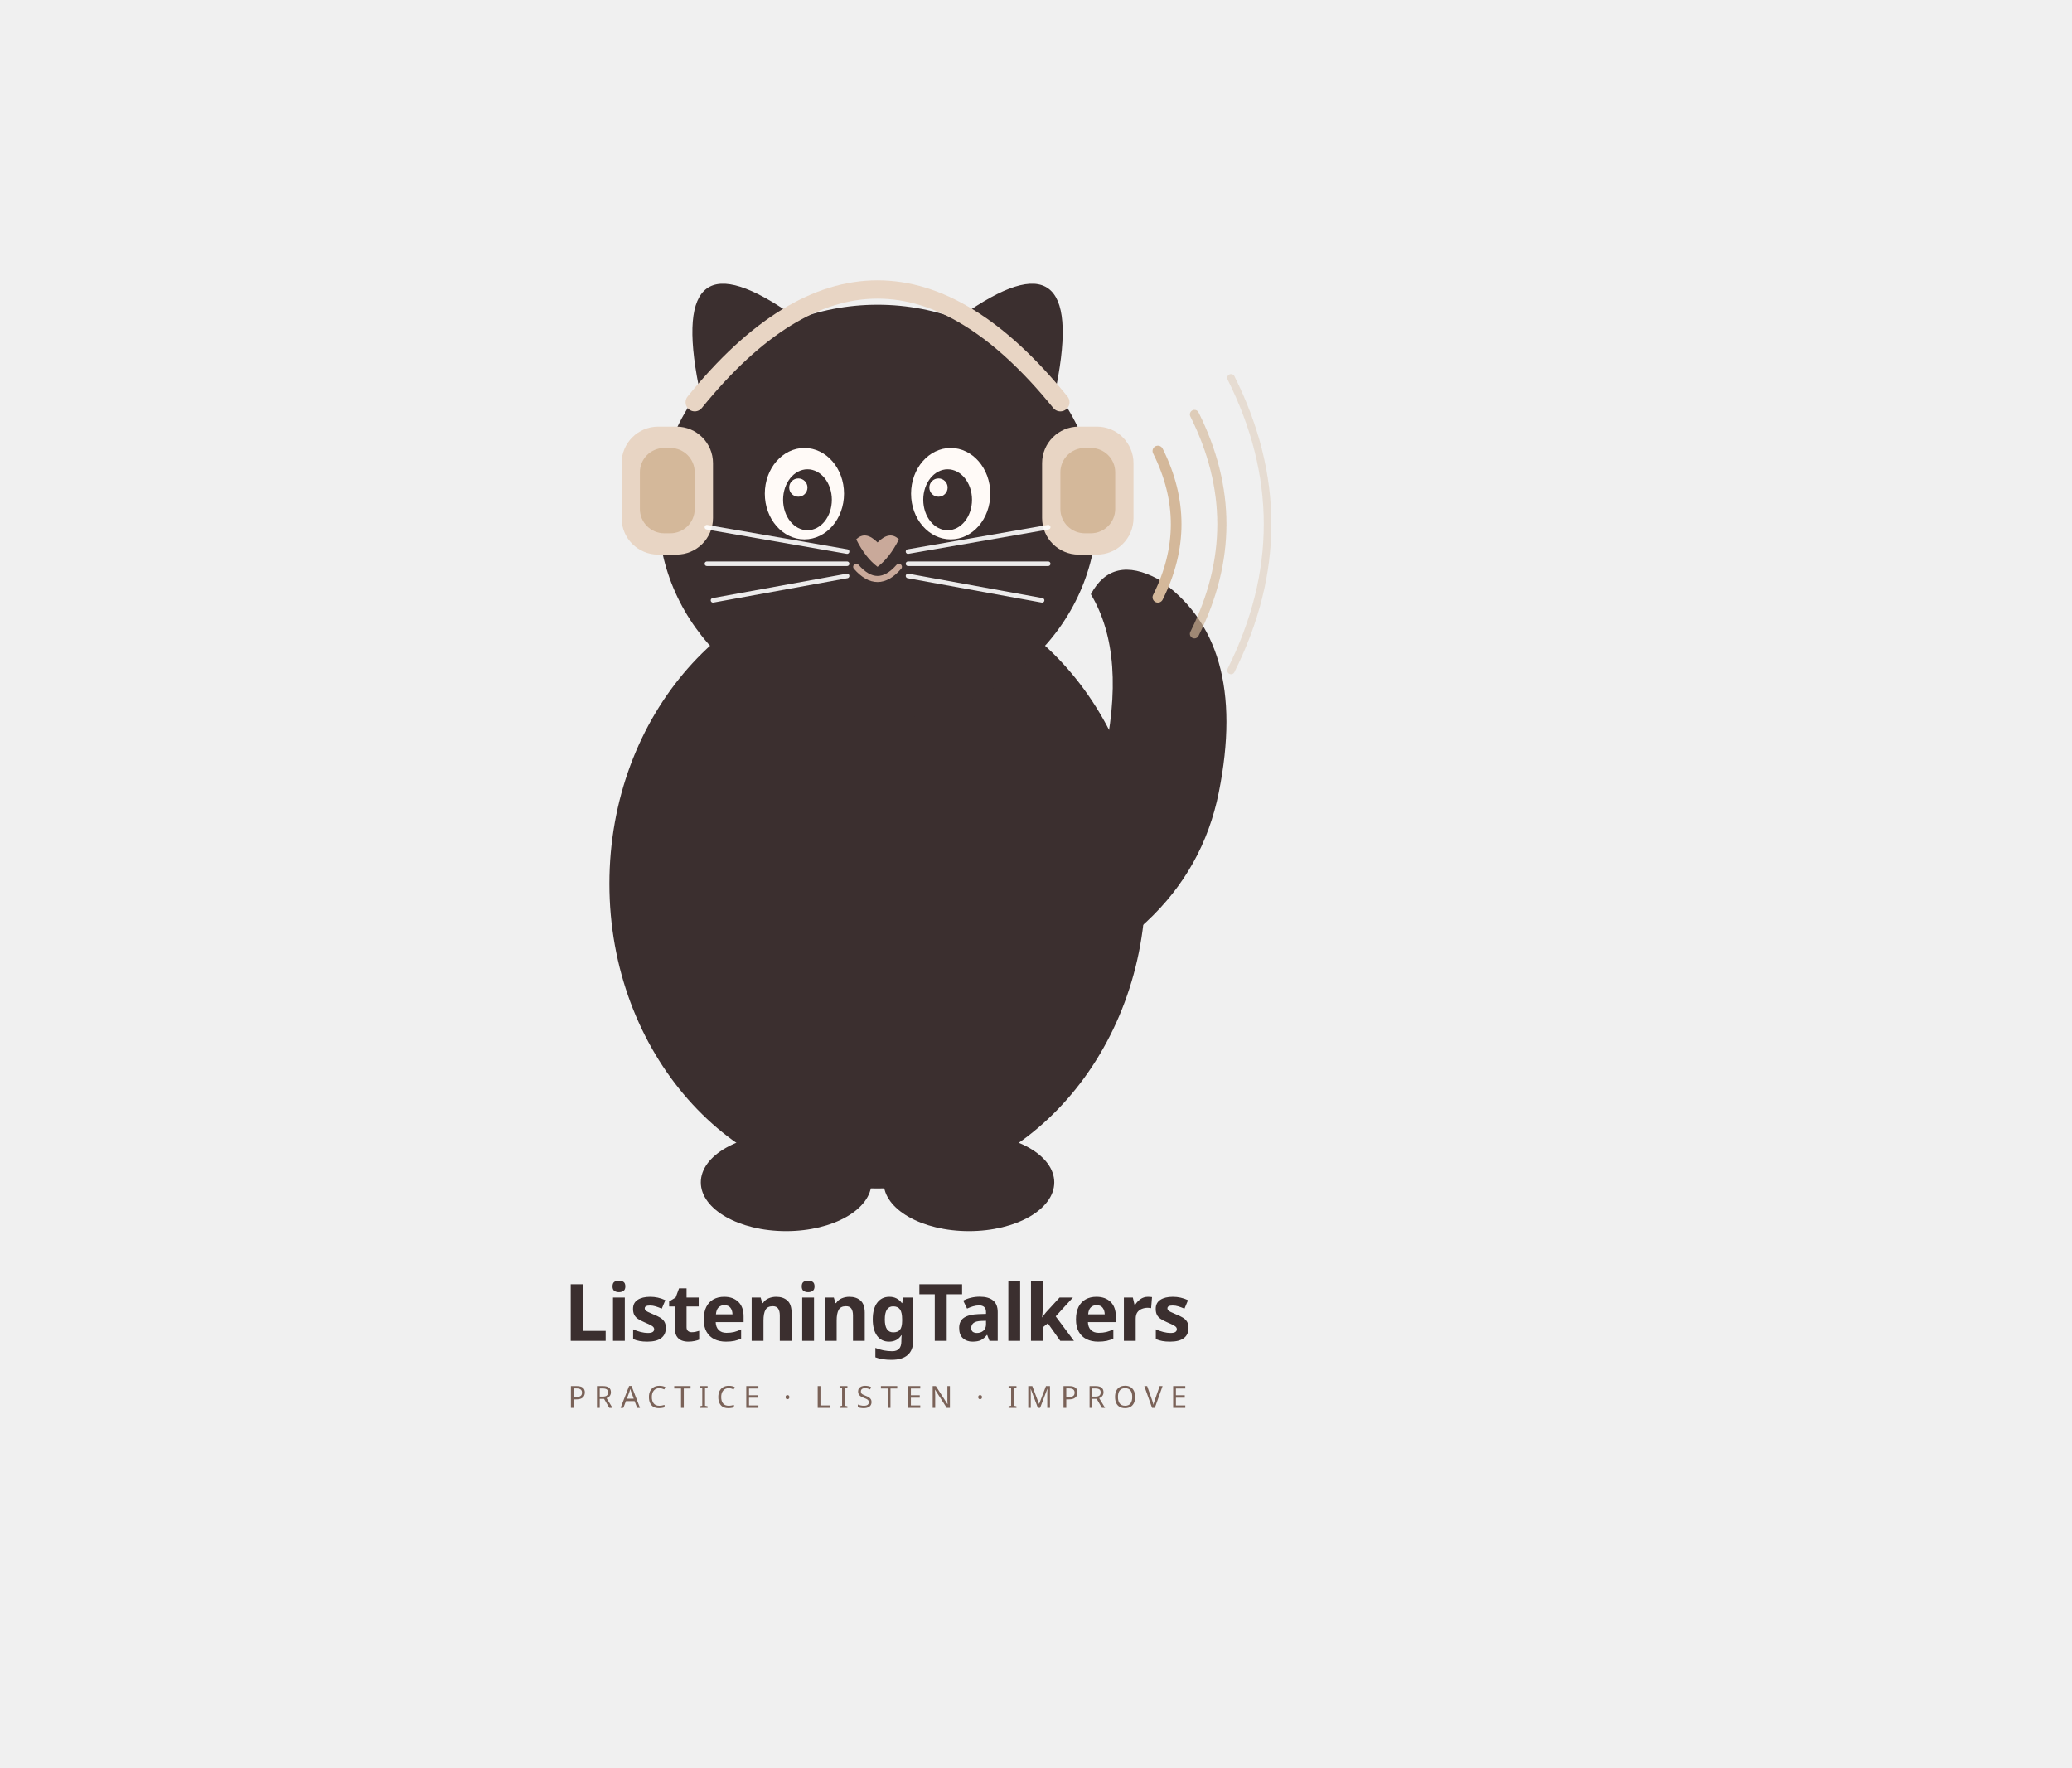
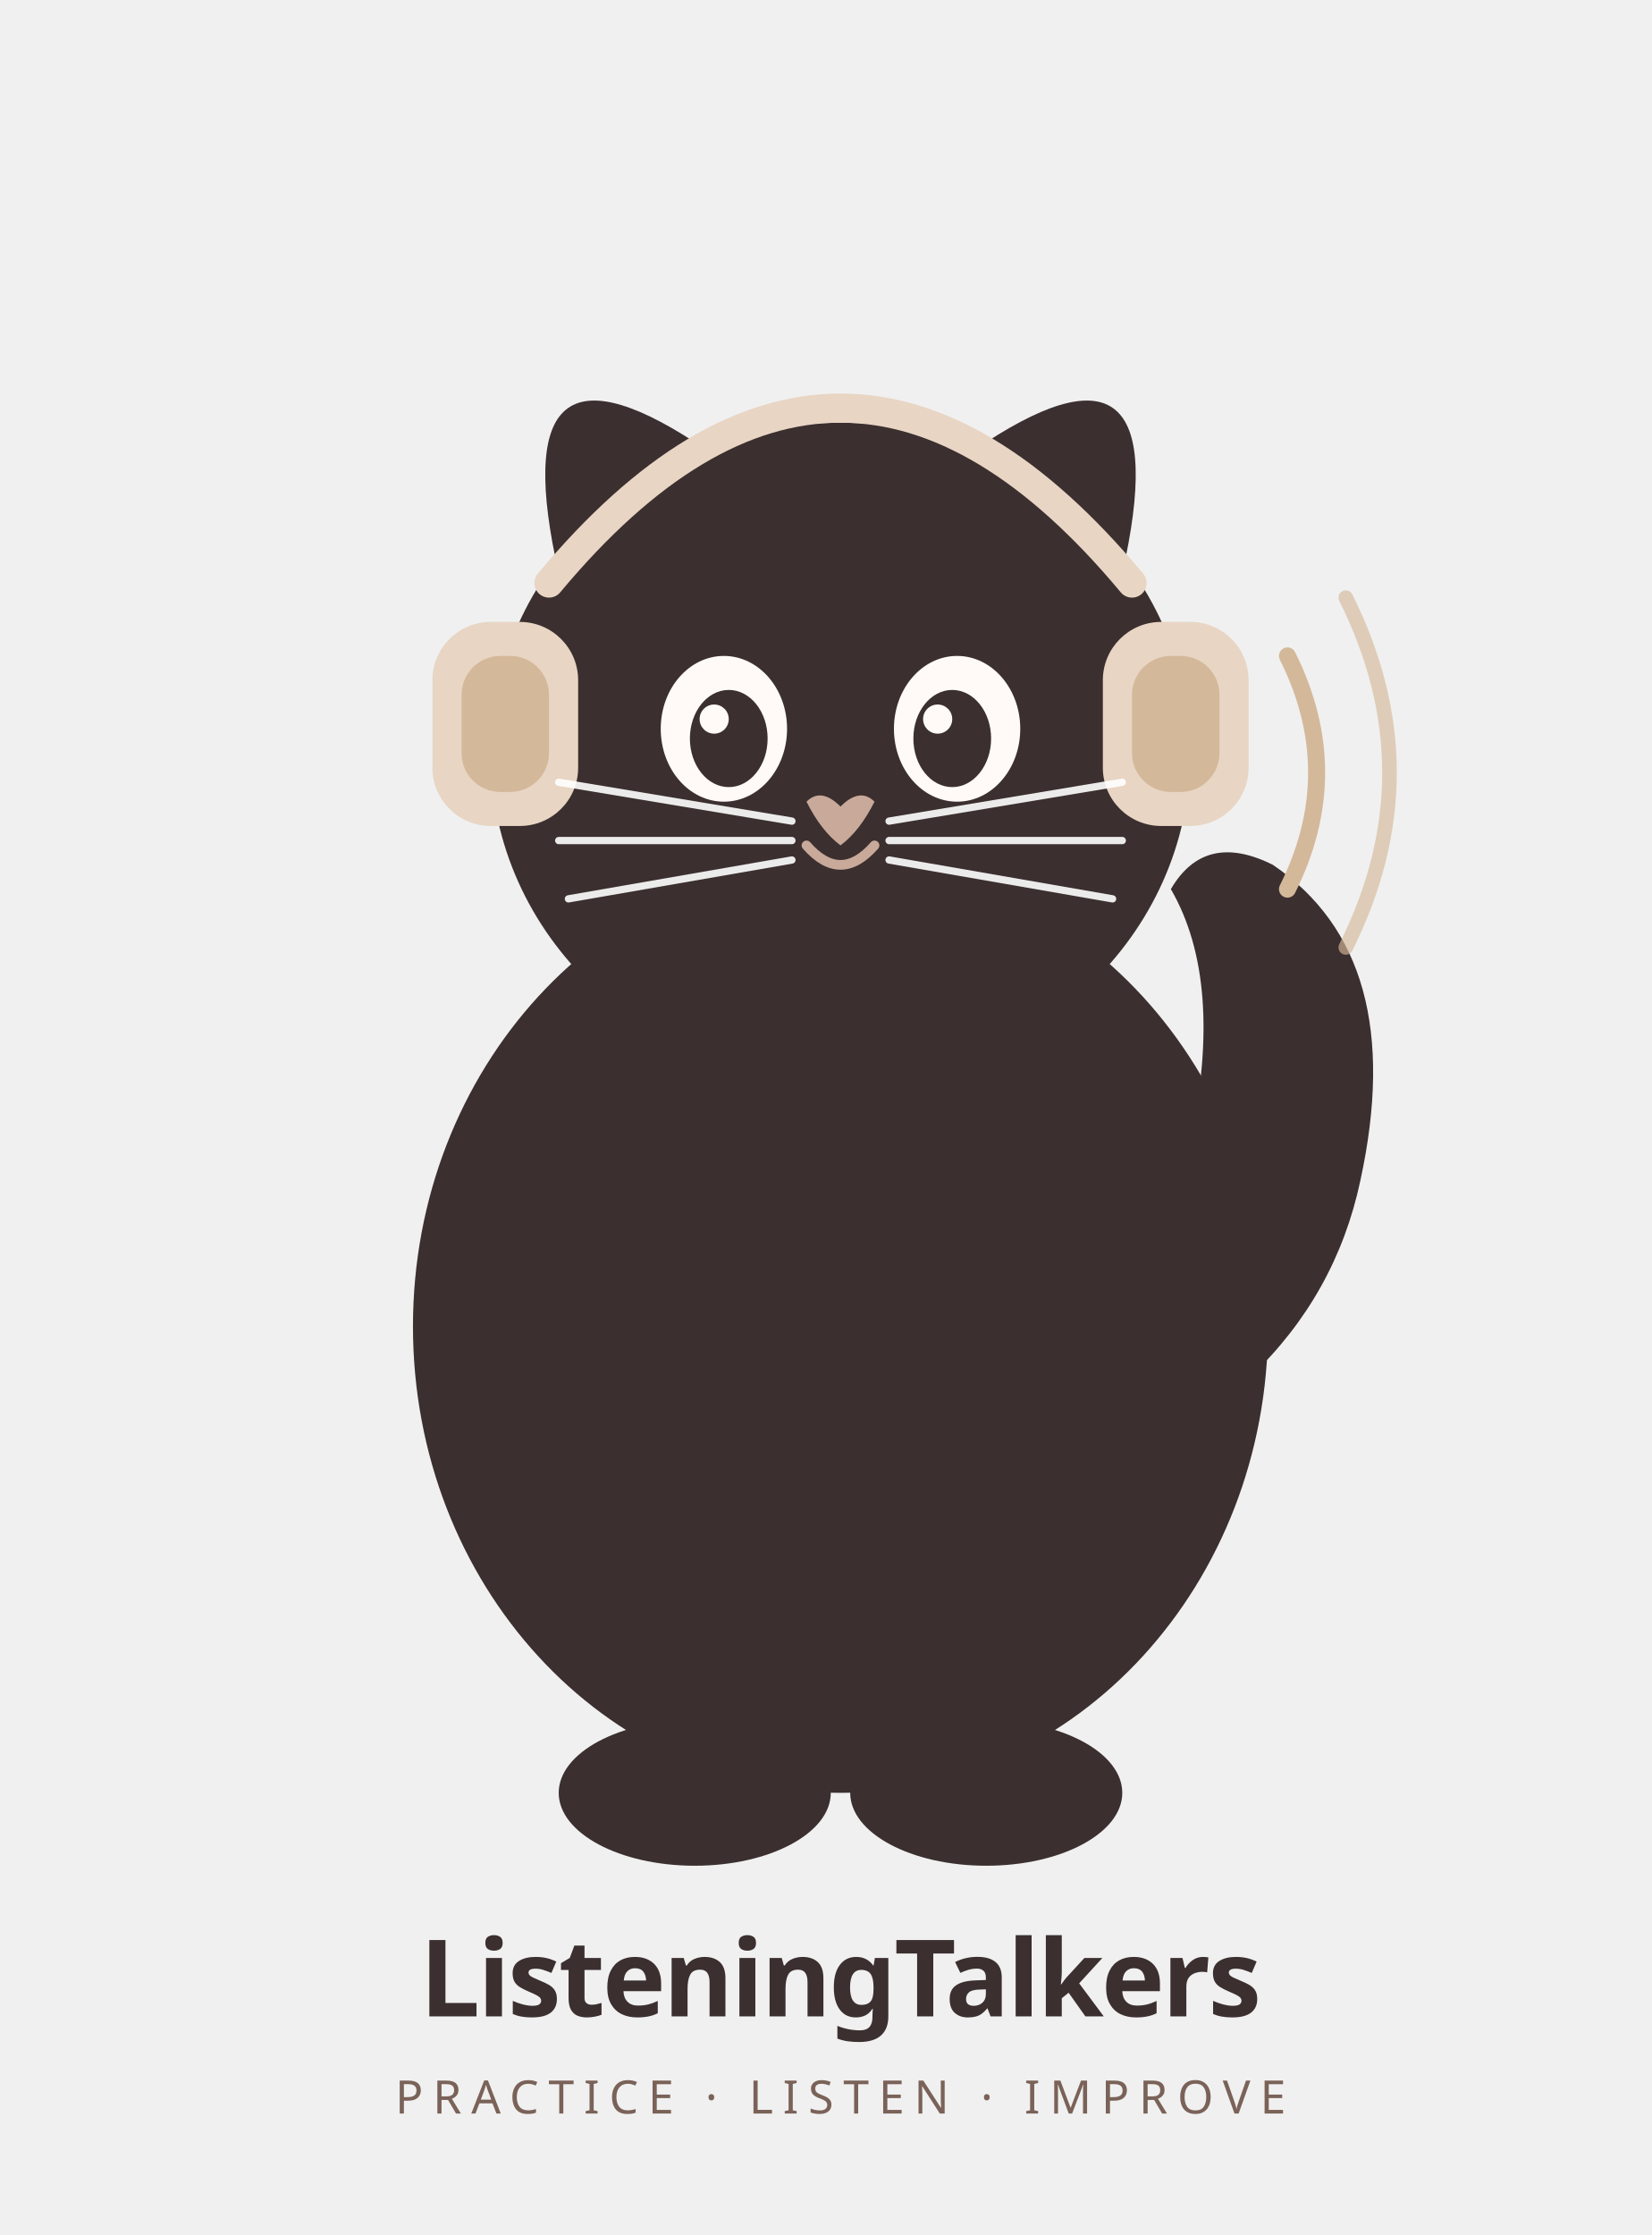
- <svg xmlns="http://www.w3.org/2000/svg" width="100%" viewBox="0 0 680 580" role="img">
-   <g transform="translate(170, 20)">
-     <path d="M 155 310 Q 220 290 230 240 Q 240 190 210 170 Q 195 162 188 175 Q 200 195 192 230 Q 184 265 140 285 Q 120 295 118 310 Z" fill="#3b2f2f" />
-     <ellipse cx="118" cy="270" rx="88" ry="100" fill="#3b2f2f" />
-     <ellipse cx="118" cy="148" rx="72" ry="68" fill="#3b2f2f" />
-     <path d="M 60 110 Q 48 55 88 82 Q 76 100 68 112 Z" fill="#3b2f2f" />
-     <path d="M 176 110 Q 188 55 148 82 Q 160 100 152 112 Z" fill="#3b2f2f" />
-     <path d="M 58 112 Q 118 38 178 112" stroke="#e8d5c4" stroke-width="6" fill="none" stroke-linecap="round" />
-     <rect x="34" y="120" width="30" height="42" rx="12" fill="#e8d5c4" />
-     <rect x="40" y="127" width="18" height="28" rx="8" fill="#d4b89a" />
-     <rect x="172" y="120" width="30" height="42" rx="12" fill="#e8d5c4" />
-     <rect x="178" y="127" width="18" height="28" rx="8" fill="#d4b89a" />
-     <ellipse cx="94" cy="142" rx="13" ry="15" fill="#fffaf7" />
-     <ellipse cx="142" cy="142" rx="13" ry="15" fill="#fffaf7" />
-     <ellipse cx="95" cy="144" rx="8" ry="10" fill="#3b2f2f" />
-     <ellipse cx="141" cy="144" rx="8" ry="10" fill="#3b2f2f" />
-     <circle cx="92" cy="140" r="3" fill="#fffaf7" />
-     <circle cx="138" cy="140" r="3" fill="#fffaf7" />
-     <path d="M 118 158 Q 114 154 111 157 Q 114 163 118 166 Q 122 163 125 157 Q 122 154 118 158 Z" fill="#c9a99a" />
-     <path d="M 111 166 Q 118 174 125 166" stroke="#c9a99a" stroke-width="2" fill="none" stroke-linecap="round" />
-     <line x1="108" y1="161" x2="62" y2="153" stroke="white" stroke-width="1.5" stroke-linecap="round" opacity="0.9" />
-     <line x1="108" y1="165" x2="62" y2="165" stroke="white" stroke-width="1.5" stroke-linecap="round" opacity="0.9" />
-     <line x1="108" y1="169" x2="64" y2="177" stroke="white" stroke-width="1.5" stroke-linecap="round" opacity="0.9" />
-     <line x1="128" y1="161" x2="174" y2="153" stroke="white" stroke-width="1.5" stroke-linecap="round" opacity="0.9" />
-     <line x1="128" y1="165" x2="174" y2="165" stroke="white" stroke-width="1.5" stroke-linecap="round" opacity="0.9" />
-     <line x1="128" y1="169" x2="172" y2="177" stroke="white" stroke-width="1.5" stroke-linecap="round" opacity="0.9" />
-     <path d="M 210 128 Q 222 152 210 176" stroke="#d4b89a" stroke-width="3.5" fill="none" stroke-linecap="round" />
-     <path d="M 222 116 Q 240 152 222 188" stroke="#d4b89a" stroke-width="3" fill="none" stroke-linecap="round" opacity="0.65" />
-     <path d="M 234 104 Q 258 152 234 200" stroke="#d4b89a" stroke-width="2.5" fill="none" stroke-linecap="round" opacity="0.35" />
-     <ellipse cx="88" cy="368" rx="28" ry="16" fill="#3b2f2f" />
-     <ellipse cx="148" cy="368" rx="28" ry="16" fill="#3b2f2f" />
-     <text x="118" y="420" text-anchor="middle" font-family="system-ui,sans-serif" font-weight="700" font-size="26" fill="#3b2f2f" letter-spacing="-0.5">ListeningTalkers</text>
-     <text x="118" y="442" text-anchor="middle" font-family="system-ui,sans-serif" font-weight="400" font-size="10" fill="#7a6258" letter-spacing="2.5">PRACTICE · LISTEN · IMPROVE</text>
+ <svg xmlns="http://www.w3.org/2000/svg" width="100%" viewBox="0 0 340 460" role="img">
+   <g transform="translate(55, 15)">
+     <path d="M 155 295 Q 215 275 225 228 Q 235 182 207 163 Q 193 156 186 168 Q 197 187 190 220 Q 182 253 140 272 Q 122 282 120 295 Z" fill="#3b2f2f" />
+     <ellipse cx="118" cy="258" rx="88" ry="96" fill="#3b2f2f" />
+     <ellipse cx="118" cy="140" rx="72" ry="68" fill="#3b2f2f" />
+     <path d="M 60 103 Q 48 50 88 76 Q 76 94 68 105 Z" fill="#3b2f2f" />
+     <path d="M 176 103 Q 188 50 148 76 Q 160 94 152 105 Z" fill="#3b2f2f" />
+     <path d="M 58 105 Q 118 33 178 105" stroke="#e8d5c4" stroke-width="6" fill="none" stroke-linecap="round" />
+     <rect x="34" y="113" width="30" height="42" rx="12" fill="#e8d5c4" />
+     <rect x="40" y="120" width="18" height="28" rx="8" fill="#d4b89a" />
+     <rect x="172" y="113" width="30" height="42" rx="12" fill="#e8d5c4" />
+     <rect x="178" y="120" width="18" height="28" rx="8" fill="#d4b89a" />
+     <ellipse cx="94" cy="135" rx="13" ry="15" fill="#fffaf7" />
+     <ellipse cx="142" cy="135" rx="13" ry="15" fill="#fffaf7" />
+     <ellipse cx="95" cy="137" rx="8" ry="10" fill="#3b2f2f" />
+     <ellipse cx="141" cy="137" rx="8" ry="10" fill="#3b2f2f" />
+     <circle cx="92" cy="133" r="3" fill="#fffaf7" />
+     <circle cx="138" cy="133" r="3" fill="#fffaf7" />
+     <path d="M 118 151 Q 114 147 111 150 Q 114 156 118 159 Q 122 156 125 150 Q 122 147 118 151 Z" fill="#c9a99a" />
+     <path d="M 111 159 Q 118 167 125 159" stroke="#c9a99a" stroke-width="2" fill="none" stroke-linecap="round" />
+     <line x1="108" y1="154" x2="60" y2="146" stroke="white" stroke-width="1.5" stroke-linecap="round" opacity="0.9" />
+     <line x1="108" y1="158" x2="60" y2="158" stroke="white" stroke-width="1.5" stroke-linecap="round" opacity="0.9" />
+     <line x1="108" y1="162" x2="62" y2="170" stroke="white" stroke-width="1.5" stroke-linecap="round" opacity="0.9" />
+     <line x1="128" y1="154" x2="176" y2="146" stroke="white" stroke-width="1.5" stroke-linecap="round" opacity="0.9" />
+     <line x1="128" y1="158" x2="176" y2="158" stroke="white" stroke-width="1.5" stroke-linecap="round" opacity="0.9" />
+     <line x1="128" y1="162" x2="174" y2="170" stroke="white" stroke-width="1.5" stroke-linecap="round" opacity="0.9" />
+     <path d="M 210 120 Q 222 144 210 168" stroke="#d4b89a" stroke-width="3.5" fill="none" stroke-linecap="round" />
+     <path d="M 222 108 Q 240 144 222 180" stroke="#d4b89a" stroke-width="3" fill="none" stroke-linecap="round" opacity="0.65" />
+     <ellipse cx="88" cy="354" rx="28" ry="15" fill="#3b2f2f" />
+     <ellipse cx="148" cy="354" rx="28" ry="15" fill="#3b2f2f" />
+     <text x="118" y="400" text-anchor="middle" font-family="system-ui,sans-serif" font-weight="700" font-size="22" fill="#3b2f2f" letter-spacing="-0.5">ListeningTalkers</text>
+     <text x="118" y="420" text-anchor="middle" font-family="system-ui,sans-serif" font-weight="400" font-size="9.5" fill="#7a6258" letter-spacing="2">PRACTICE · LISTEN · IMPROVE</text>
  </g>
</svg>
